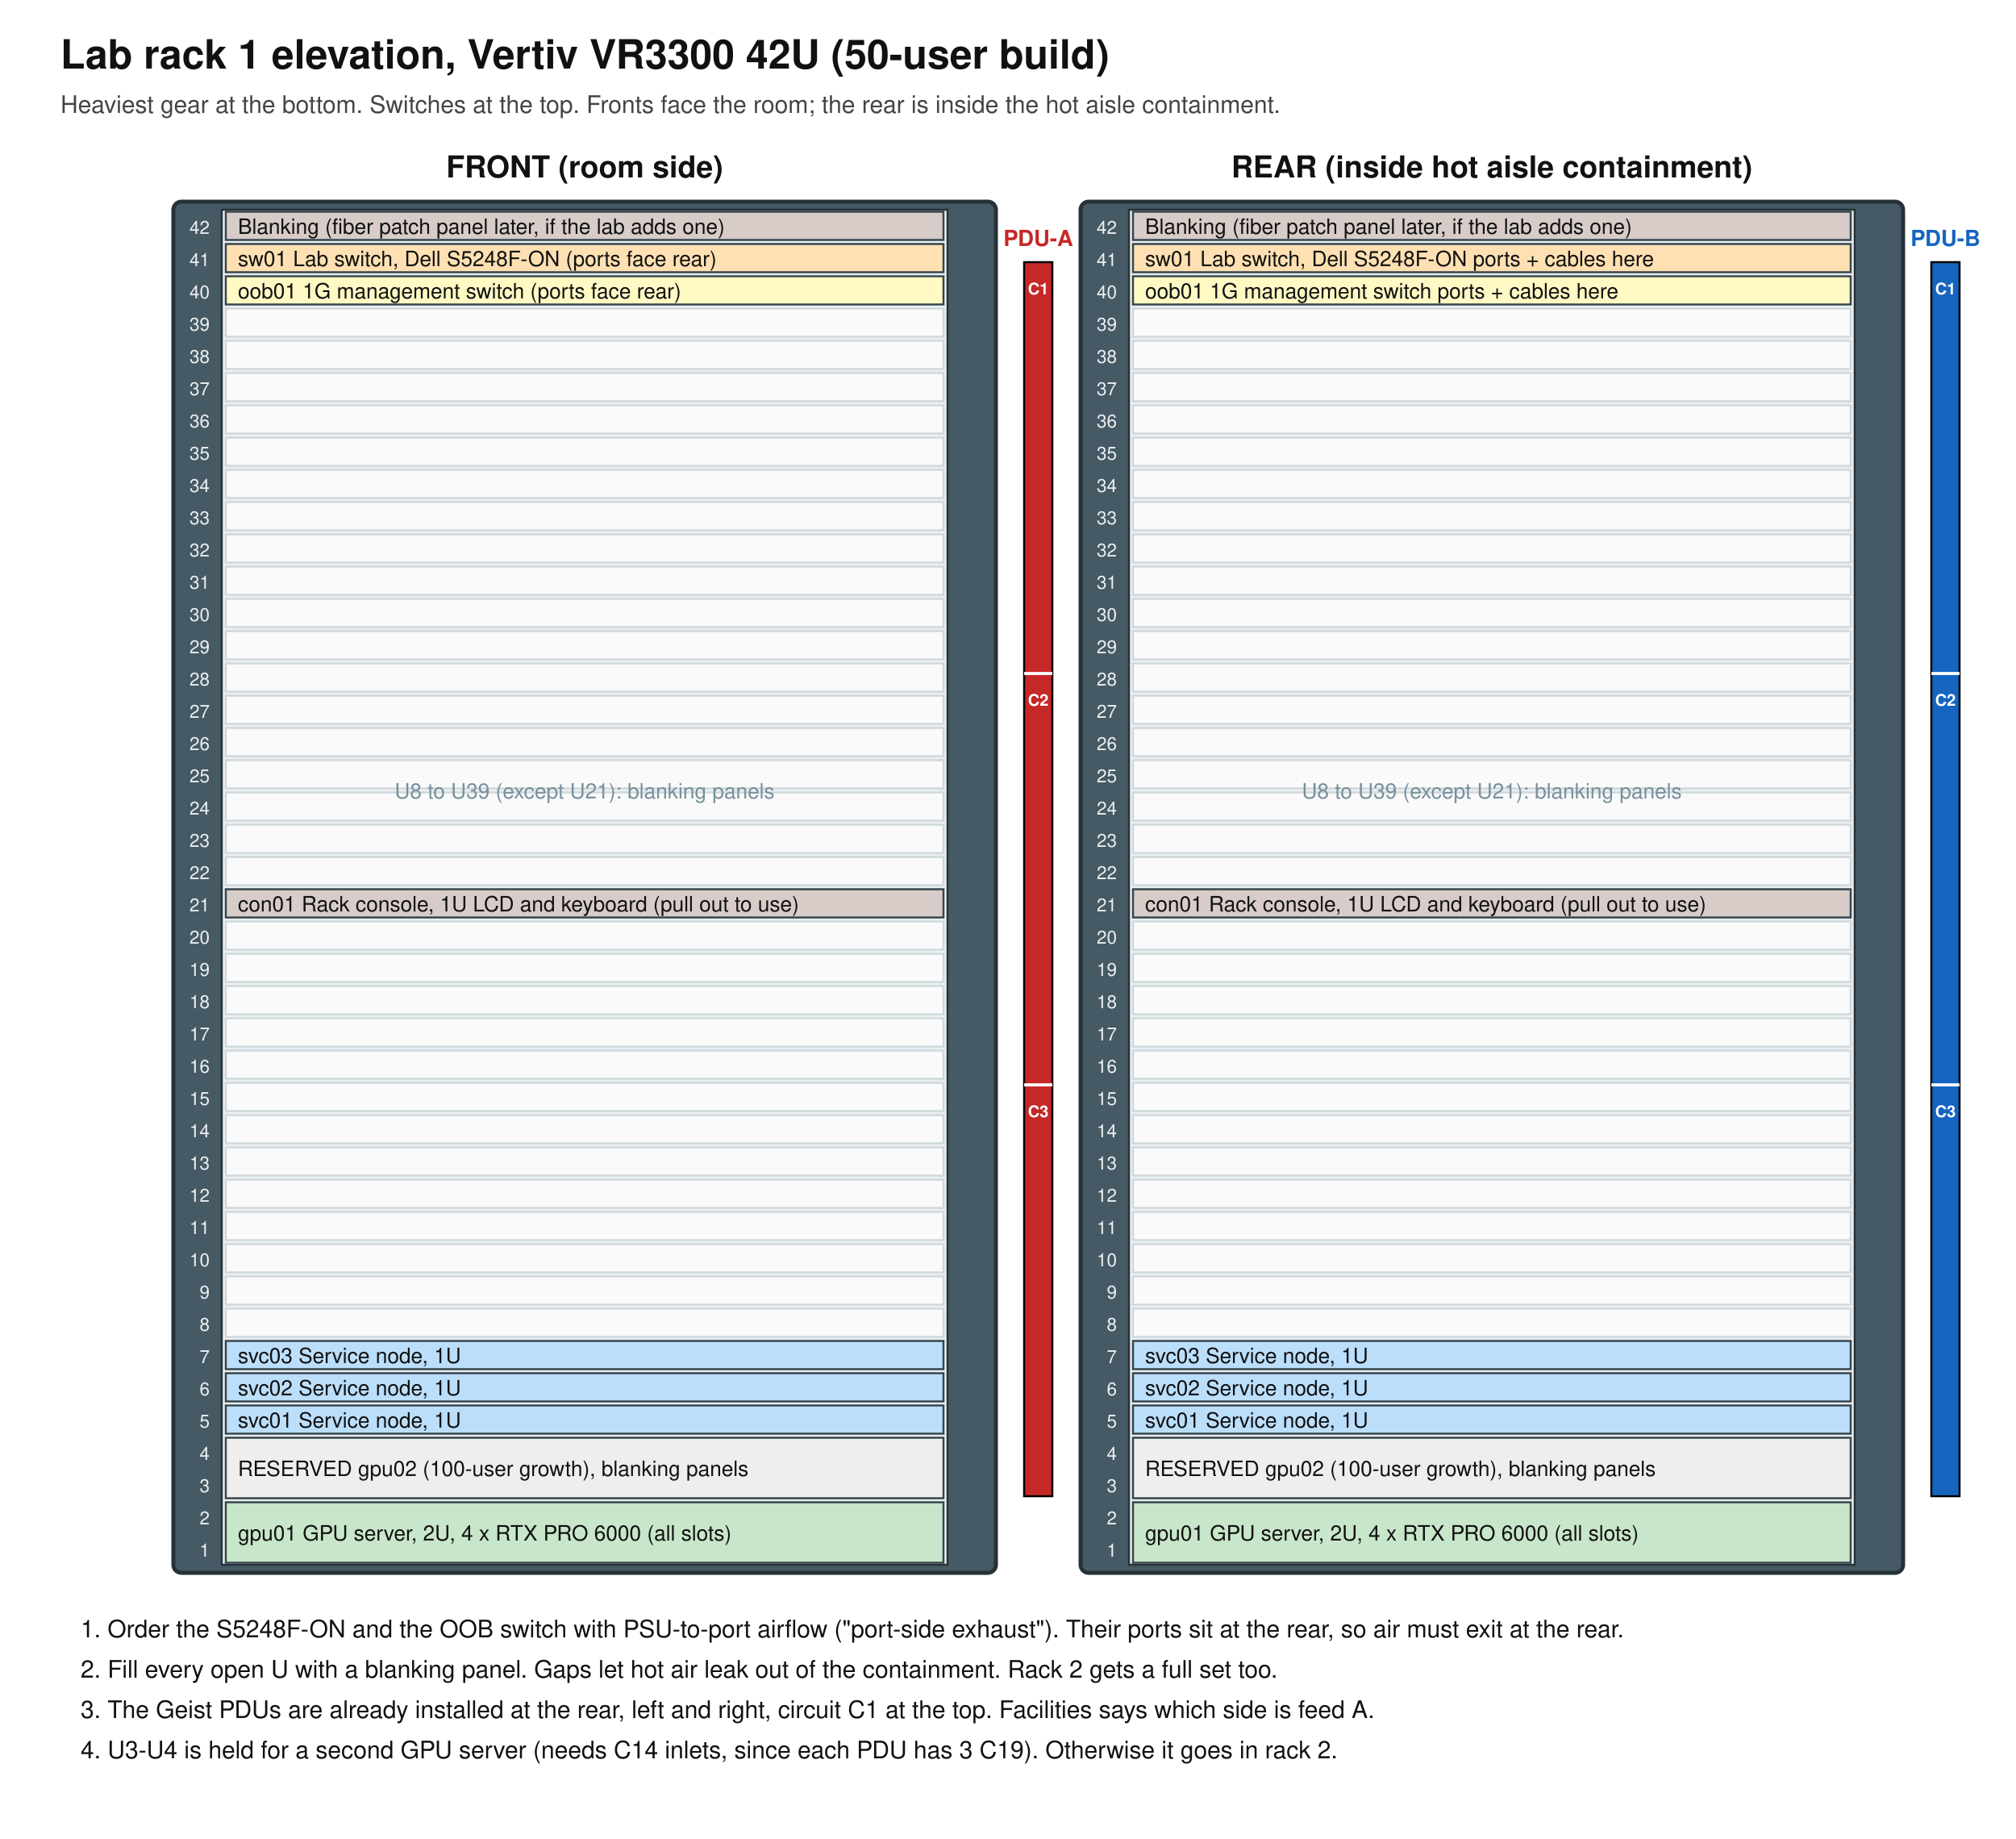
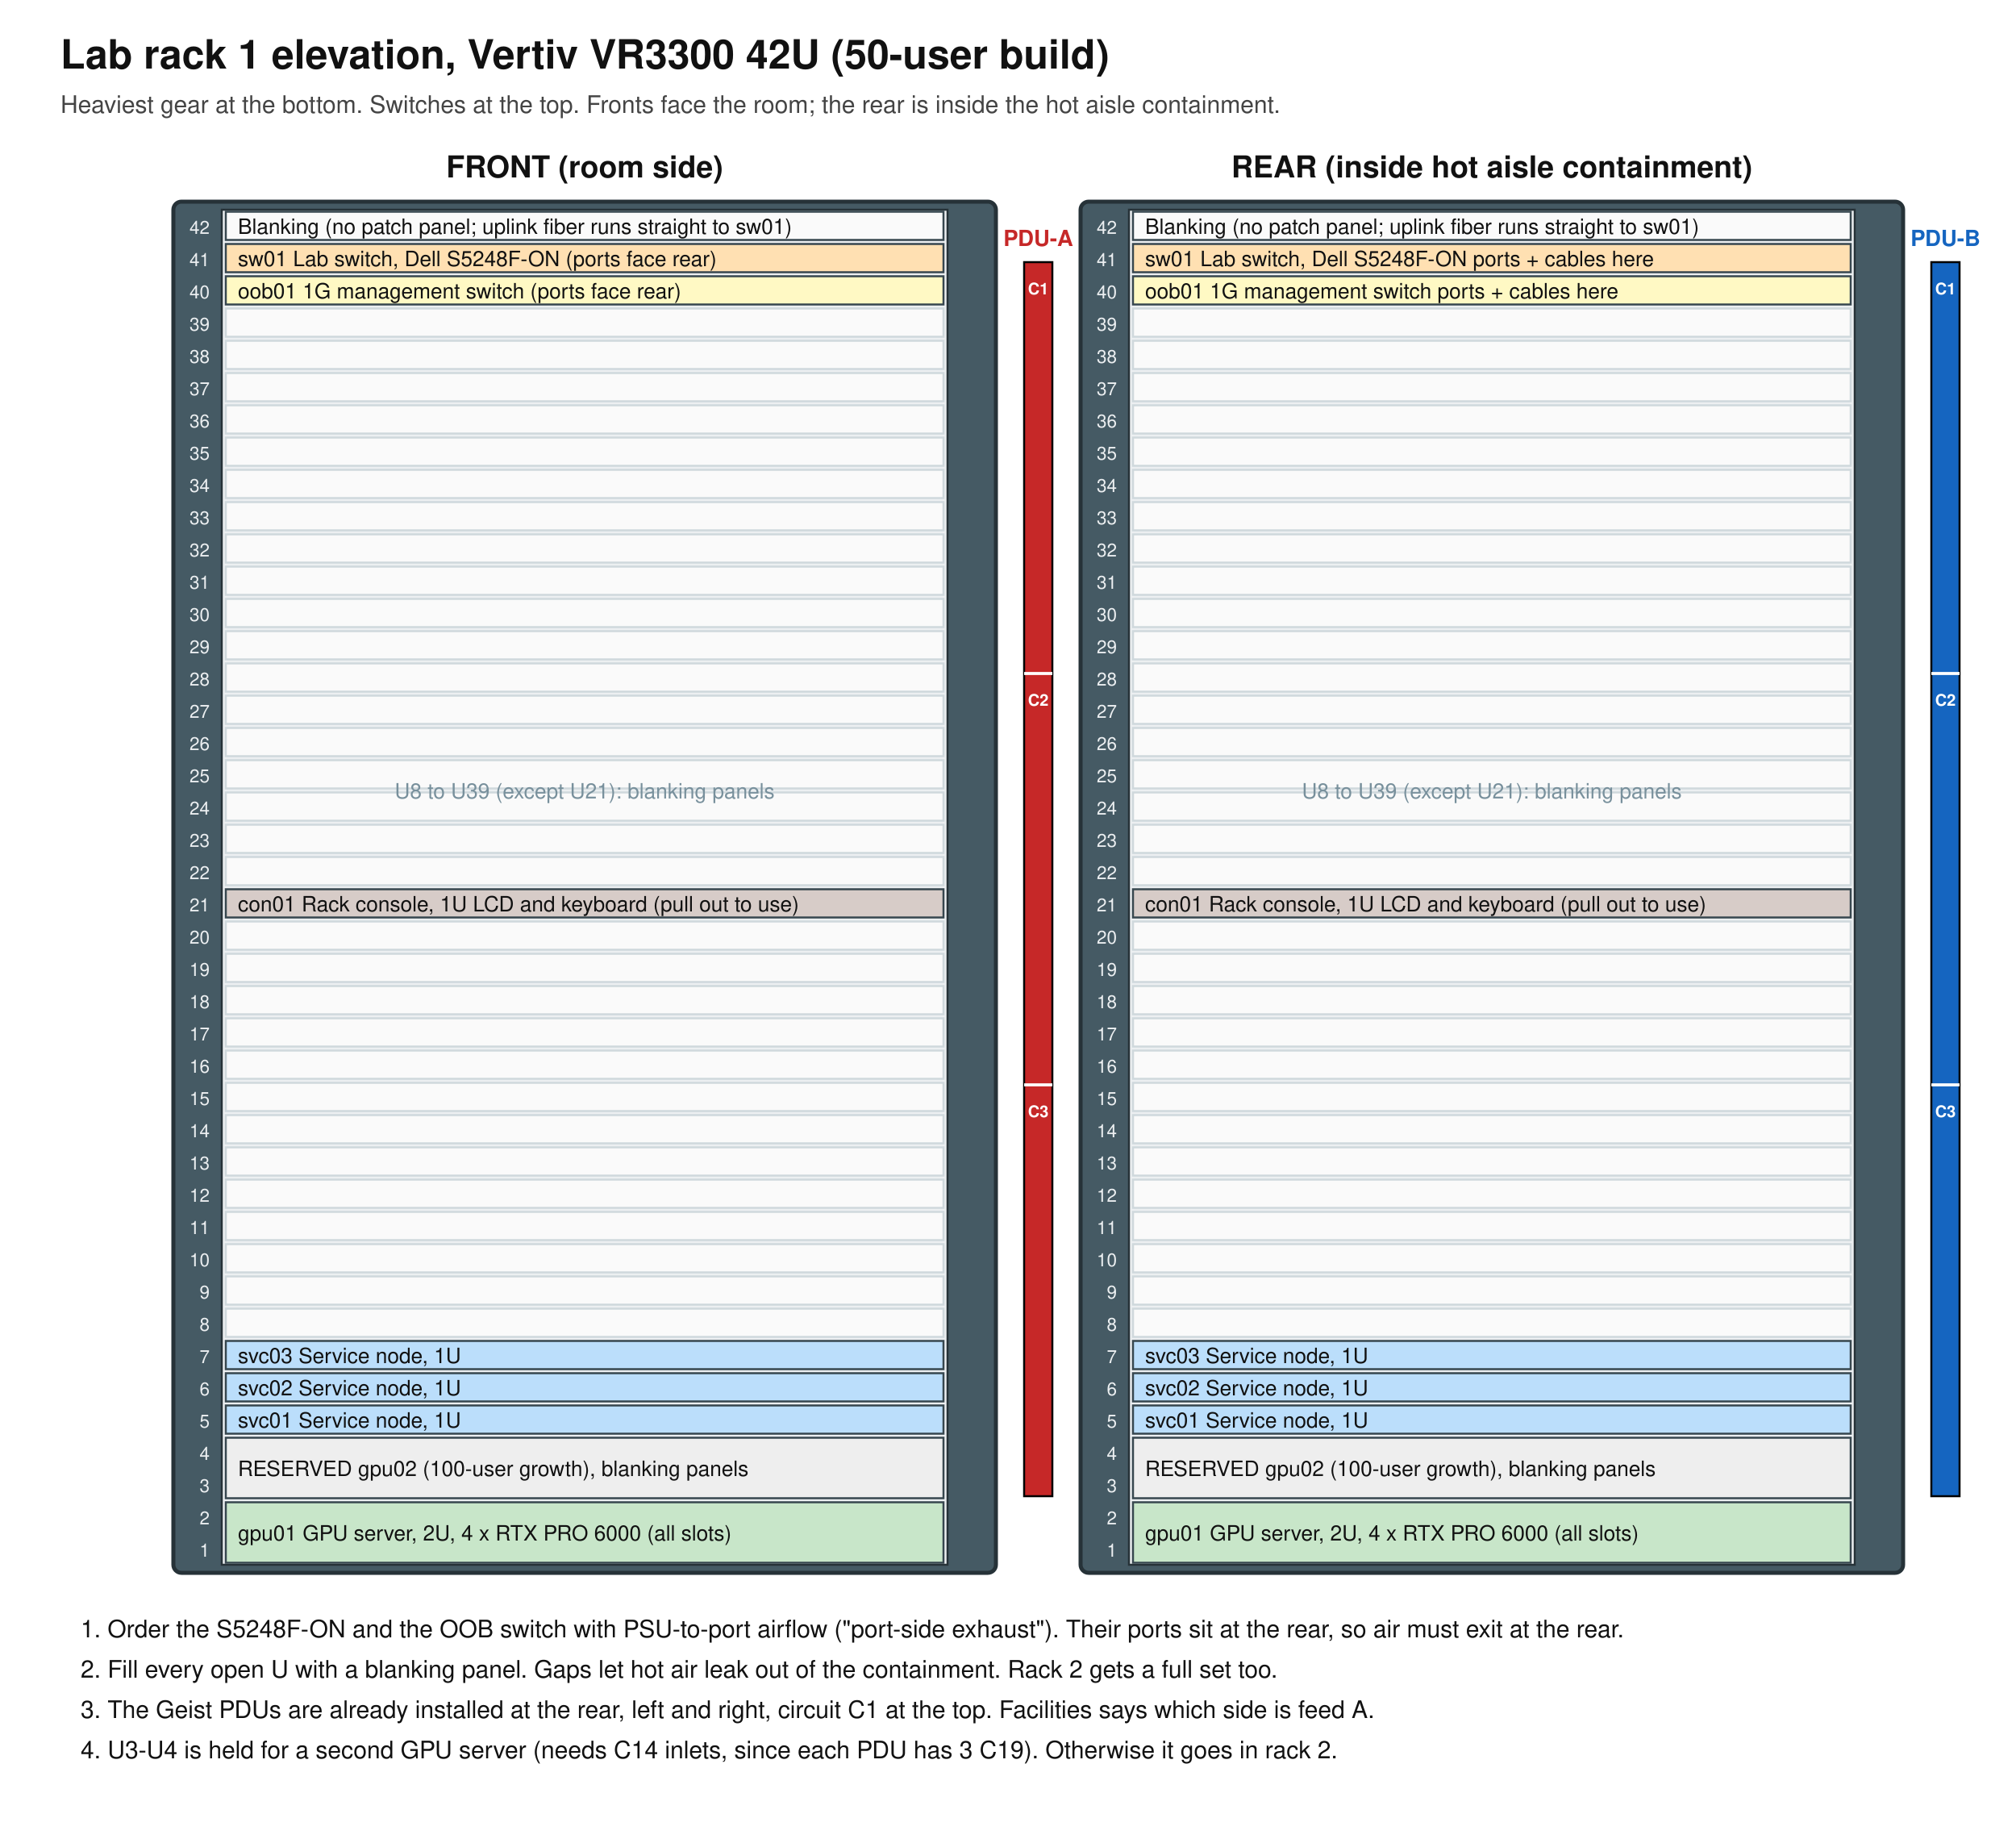
<svg xmlns="http://www.w3.org/2000/svg" viewBox="0 0 1000 912" width="1000" height="912" font-family="Helvetica, Arial, sans-serif">
  <rect width="1000" height="912" fill="#ffffff" />
  <text x="30" y="34" font-size="20" text-anchor="start" font-weight="bold" fill="#111">Lab rack 1 elevation, Vertiv VR3300 42U (50-user build)</text>
  <text x="30" y="56" font-size="12" text-anchor="start" font-weight="normal" fill="#444">Heaviest gear at the bottom. Switches at the top. Fronts face the room; the rear is inside the hot aisle containment.</text>
  <text x="290.0" y="88" font-size="15" text-anchor="middle" font-weight="bold" fill="#111">FRONT (room side)</text>
  <rect x="86" y="100" width="408" height="680" fill="#455a64" stroke="#263238" stroke-width="2" rx="4" />
  <rect x="110" y="104" width="360" height="672" fill="#eceff1" stroke="#263238" stroke-width="1" rx="0" />
-   <rect x="112" y="105" width="356" height="14" fill="#d7ccc8" stroke="#37474f" stroke-width="1" rx="0" />
-   <text x="118" y="116.0" font-size="10.5" text-anchor="start" font-weight="normal" fill="#111">Blanking (fiber patch panel later, if the lab adds one)</text>
+   <rect x="112" y="105" width="356" height="14" fill="#fafafa" stroke="#37474f" stroke-width="1" rx="0" />
+   <text x="118" y="116.0" font-size="10.5" text-anchor="start" font-weight="normal" fill="#111">Blanking (no patch panel; uplink fiber runs straight to sw01)</text>
  <rect x="112" y="121" width="356" height="14" fill="#ffe0b2" stroke="#37474f" stroke-width="1" rx="0" />
  <text x="118" y="132.0" font-size="10.5" text-anchor="start" font-weight="normal" fill="#111">sw01  Lab switch, Dell S5248F-ON (ports face rear)</text>
  <rect x="112" y="137" width="356" height="14" fill="#fff9c4" stroke="#37474f" stroke-width="1" rx="0" />
  <text x="118" y="148.0" font-size="10.5" text-anchor="start" font-weight="normal" fill="#111">oob01  1G management switch (ports face rear)</text>
  <rect x="112" y="441" width="356" height="14" fill="#d7ccc8" stroke="#37474f" stroke-width="1" rx="0" />
  <text x="118" y="452.0" font-size="10.5" text-anchor="start" font-weight="normal" fill="#111">con01  Rack console, 1U LCD and keyboard (pull out to use)</text>
  <rect x="112" y="665" width="356" height="14" fill="#bbdefb" stroke="#37474f" stroke-width="1" rx="0" />
  <text x="118" y="676.0" font-size="10.5" text-anchor="start" font-weight="normal" fill="#111">svc03  Service node, 1U</text>
  <rect x="112" y="681" width="356" height="14" fill="#bbdefb" stroke="#37474f" stroke-width="1" rx="0" />
  <text x="118" y="692.0" font-size="10.5" text-anchor="start" font-weight="normal" fill="#111">svc02  Service node, 1U</text>
  <rect x="112" y="697" width="356" height="14" fill="#bbdefb" stroke="#37474f" stroke-width="1" rx="0" />
  <text x="118" y="708.0" font-size="10.5" text-anchor="start" font-weight="normal" fill="#111">svc01  Service node, 1U</text>
  <rect x="112" y="713" width="356" height="30" fill="#eeeeee" stroke="#37474f" stroke-width="1" rx="0" />
  <text x="118" y="732.0" font-size="10.5" text-anchor="start" font-weight="normal" fill="#111">RESERVED gpu02 (100-user growth), blanking panels</text>
  <rect x="112" y="745" width="356" height="30" fill="#c8e6c9" stroke="#37474f" stroke-width="1" rx="0" />
  <text x="118" y="764.0" font-size="10.5" text-anchor="start" font-weight="normal" fill="#111">gpu01  GPU server, 2U, 4 x RTX PRO 6000 (all slots)</text>
  <text x="104" y="772" font-size="9" text-anchor="end" font-weight="normal" fill="#eceff1">1</text>
  <text x="104" y="756" font-size="9" text-anchor="end" font-weight="normal" fill="#eceff1">2</text>
  <text x="104" y="740" font-size="9" text-anchor="end" font-weight="normal" fill="#eceff1">3</text>
  <text x="104" y="724" font-size="9" text-anchor="end" font-weight="normal" fill="#eceff1">4</text>
  <text x="104" y="708" font-size="9" text-anchor="end" font-weight="normal" fill="#eceff1">5</text>
  <text x="104" y="692" font-size="9" text-anchor="end" font-weight="normal" fill="#eceff1">6</text>
  <text x="104" y="676" font-size="9" text-anchor="end" font-weight="normal" fill="#eceff1">7</text>
  <rect x="112" y="649" width="356" height="14" fill="#fafafa" stroke="#cfd8dc" stroke-width="1" rx="0" />
  <text x="104" y="660" font-size="9" text-anchor="end" font-weight="normal" fill="#eceff1">8</text>
  <rect x="112" y="633" width="356" height="14" fill="#fafafa" stroke="#cfd8dc" stroke-width="1" rx="0" />
  <text x="104" y="644" font-size="9" text-anchor="end" font-weight="normal" fill="#eceff1">9</text>
  <rect x="112" y="617" width="356" height="14" fill="#fafafa" stroke="#cfd8dc" stroke-width="1" rx="0" />
  <text x="104" y="628" font-size="9" text-anchor="end" font-weight="normal" fill="#eceff1">10</text>
  <rect x="112" y="601" width="356" height="14" fill="#fafafa" stroke="#cfd8dc" stroke-width="1" rx="0" />
  <text x="104" y="612" font-size="9" text-anchor="end" font-weight="normal" fill="#eceff1">11</text>
  <rect x="112" y="585" width="356" height="14" fill="#fafafa" stroke="#cfd8dc" stroke-width="1" rx="0" />
  <text x="104" y="596" font-size="9" text-anchor="end" font-weight="normal" fill="#eceff1">12</text>
  <rect x="112" y="569" width="356" height="14" fill="#fafafa" stroke="#cfd8dc" stroke-width="1" rx="0" />
  <text x="104" y="580" font-size="9" text-anchor="end" font-weight="normal" fill="#eceff1">13</text>
  <rect x="112" y="553" width="356" height="14" fill="#fafafa" stroke="#cfd8dc" stroke-width="1" rx="0" />
  <text x="104" y="564" font-size="9" text-anchor="end" font-weight="normal" fill="#eceff1">14</text>
  <rect x="112" y="537" width="356" height="14" fill="#fafafa" stroke="#cfd8dc" stroke-width="1" rx="0" />
  <text x="104" y="548" font-size="9" text-anchor="end" font-weight="normal" fill="#eceff1">15</text>
  <rect x="112" y="521" width="356" height="14" fill="#fafafa" stroke="#cfd8dc" stroke-width="1" rx="0" />
  <text x="104" y="532" font-size="9" text-anchor="end" font-weight="normal" fill="#eceff1">16</text>
  <rect x="112" y="505" width="356" height="14" fill="#fafafa" stroke="#cfd8dc" stroke-width="1" rx="0" />
  <text x="104" y="516" font-size="9" text-anchor="end" font-weight="normal" fill="#eceff1">17</text>
  <rect x="112" y="489" width="356" height="14" fill="#fafafa" stroke="#cfd8dc" stroke-width="1" rx="0" />
  <text x="104" y="500" font-size="9" text-anchor="end" font-weight="normal" fill="#eceff1">18</text>
  <rect x="112" y="473" width="356" height="14" fill="#fafafa" stroke="#cfd8dc" stroke-width="1" rx="0" />
  <text x="104" y="484" font-size="9" text-anchor="end" font-weight="normal" fill="#eceff1">19</text>
  <rect x="112" y="457" width="356" height="14" fill="#fafafa" stroke="#cfd8dc" stroke-width="1" rx="0" />
  <text x="104" y="468" font-size="9" text-anchor="end" font-weight="normal" fill="#eceff1">20</text>
  <text x="104" y="452" font-size="9" text-anchor="end" font-weight="normal" fill="#eceff1">21</text>
  <rect x="112" y="425" width="356" height="14" fill="#fafafa" stroke="#cfd8dc" stroke-width="1" rx="0" />
  <text x="104" y="436" font-size="9" text-anchor="end" font-weight="normal" fill="#eceff1">22</text>
  <rect x="112" y="409" width="356" height="14" fill="#fafafa" stroke="#cfd8dc" stroke-width="1" rx="0" />
  <text x="104" y="420" font-size="9" text-anchor="end" font-weight="normal" fill="#eceff1">23</text>
  <rect x="112" y="393" width="356" height="14" fill="#fafafa" stroke="#cfd8dc" stroke-width="1" rx="0" />
  <text x="104" y="404" font-size="9" text-anchor="end" font-weight="normal" fill="#eceff1">24</text>
  <rect x="112" y="377" width="356" height="14" fill="#fafafa" stroke="#cfd8dc" stroke-width="1" rx="0" />
  <text x="104" y="388" font-size="9" text-anchor="end" font-weight="normal" fill="#eceff1">25</text>
  <rect x="112" y="361" width="356" height="14" fill="#fafafa" stroke="#cfd8dc" stroke-width="1" rx="0" />
  <text x="104" y="372" font-size="9" text-anchor="end" font-weight="normal" fill="#eceff1">26</text>
  <rect x="112" y="345" width="356" height="14" fill="#fafafa" stroke="#cfd8dc" stroke-width="1" rx="0" />
  <text x="104" y="356" font-size="9" text-anchor="end" font-weight="normal" fill="#eceff1">27</text>
  <rect x="112" y="329" width="356" height="14" fill="#fafafa" stroke="#cfd8dc" stroke-width="1" rx="0" />
  <text x="104" y="340" font-size="9" text-anchor="end" font-weight="normal" fill="#eceff1">28</text>
  <rect x="112" y="313" width="356" height="14" fill="#fafafa" stroke="#cfd8dc" stroke-width="1" rx="0" />
  <text x="104" y="324" font-size="9" text-anchor="end" font-weight="normal" fill="#eceff1">29</text>
  <rect x="112" y="297" width="356" height="14" fill="#fafafa" stroke="#cfd8dc" stroke-width="1" rx="0" />
  <text x="104" y="308" font-size="9" text-anchor="end" font-weight="normal" fill="#eceff1">30</text>
  <rect x="112" y="281" width="356" height="14" fill="#fafafa" stroke="#cfd8dc" stroke-width="1" rx="0" />
  <text x="104" y="292" font-size="9" text-anchor="end" font-weight="normal" fill="#eceff1">31</text>
  <rect x="112" y="265" width="356" height="14" fill="#fafafa" stroke="#cfd8dc" stroke-width="1" rx="0" />
  <text x="104" y="276" font-size="9" text-anchor="end" font-weight="normal" fill="#eceff1">32</text>
  <rect x="112" y="249" width="356" height="14" fill="#fafafa" stroke="#cfd8dc" stroke-width="1" rx="0" />
  <text x="104" y="260" font-size="9" text-anchor="end" font-weight="normal" fill="#eceff1">33</text>
  <rect x="112" y="233" width="356" height="14" fill="#fafafa" stroke="#cfd8dc" stroke-width="1" rx="0" />
  <text x="104" y="244" font-size="9" text-anchor="end" font-weight="normal" fill="#eceff1">34</text>
  <rect x="112" y="217" width="356" height="14" fill="#fafafa" stroke="#cfd8dc" stroke-width="1" rx="0" />
  <text x="104" y="228" font-size="9" text-anchor="end" font-weight="normal" fill="#eceff1">35</text>
  <rect x="112" y="201" width="356" height="14" fill="#fafafa" stroke="#cfd8dc" stroke-width="1" rx="0" />
  <text x="104" y="212" font-size="9" text-anchor="end" font-weight="normal" fill="#eceff1">36</text>
  <rect x="112" y="185" width="356" height="14" fill="#fafafa" stroke="#cfd8dc" stroke-width="1" rx="0" />
  <text x="104" y="196" font-size="9" text-anchor="end" font-weight="normal" fill="#eceff1">37</text>
  <rect x="112" y="169" width="356" height="14" fill="#fafafa" stroke="#cfd8dc" stroke-width="1" rx="0" />
  <text x="104" y="180" font-size="9" text-anchor="end" font-weight="normal" fill="#eceff1">38</text>
  <rect x="112" y="153" width="356" height="14" fill="#fafafa" stroke="#cfd8dc" stroke-width="1" rx="0" />
  <text x="104" y="164" font-size="9" text-anchor="end" font-weight="normal" fill="#eceff1">39</text>
  <text x="104" y="148" font-size="9" text-anchor="end" font-weight="normal" fill="#eceff1">40</text>
  <text x="104" y="132" font-size="9" text-anchor="end" font-weight="normal" fill="#eceff1">41</text>
  <text x="104" y="116" font-size="9" text-anchor="end" font-weight="normal" fill="#eceff1">42</text>
  <text x="290.0" y="396" font-size="10.5" text-anchor="middle" font-weight="normal" fill="#78909c">U8 to U39 (except U21): blanking panels</text>
  <text x="740.0" y="88" font-size="15" text-anchor="middle" font-weight="bold" fill="#111">REAR (inside hot aisle containment)</text>
  <rect x="536" y="100" width="408" height="680" fill="#455a64" stroke="#263238" stroke-width="2" rx="4" />
  <rect x="560" y="104" width="360" height="672" fill="#eceff1" stroke="#263238" stroke-width="1" rx="0" />
-   <rect x="562" y="105" width="356" height="14" fill="#d7ccc8" stroke="#37474f" stroke-width="1" rx="0" />
-   <text x="568" y="116.0" font-size="10.5" text-anchor="start" font-weight="normal" fill="#111">Blanking (fiber patch panel later, if the lab adds one)</text>
+   <rect x="562" y="105" width="356" height="14" fill="#fafafa" stroke="#37474f" stroke-width="1" rx="0" />
+   <text x="568" y="116.0" font-size="10.5" text-anchor="start" font-weight="normal" fill="#111">Blanking (no patch panel; uplink fiber runs straight to sw01)</text>
  <rect x="562" y="121" width="356" height="14" fill="#ffe0b2" stroke="#37474f" stroke-width="1" rx="0" />
  <text x="568" y="132.0" font-size="10.5" text-anchor="start" font-weight="normal" fill="#111">sw01  Lab switch, Dell S5248F-ON ports + cables here</text>
  <rect x="562" y="137" width="356" height="14" fill="#fff9c4" stroke="#37474f" stroke-width="1" rx="0" />
  <text x="568" y="148.0" font-size="10.5" text-anchor="start" font-weight="normal" fill="#111">oob01  1G management switch ports + cables here</text>
  <rect x="562" y="441" width="356" height="14" fill="#d7ccc8" stroke="#37474f" stroke-width="1" rx="0" />
  <text x="568" y="452.0" font-size="10.5" text-anchor="start" font-weight="normal" fill="#111">con01  Rack console, 1U LCD and keyboard (pull out to use)</text>
  <rect x="562" y="665" width="356" height="14" fill="#bbdefb" stroke="#37474f" stroke-width="1" rx="0" />
  <text x="568" y="676.0" font-size="10.5" text-anchor="start" font-weight="normal" fill="#111">svc03  Service node, 1U</text>
  <rect x="562" y="681" width="356" height="14" fill="#bbdefb" stroke="#37474f" stroke-width="1" rx="0" />
  <text x="568" y="692.0" font-size="10.5" text-anchor="start" font-weight="normal" fill="#111">svc02  Service node, 1U</text>
  <rect x="562" y="697" width="356" height="14" fill="#bbdefb" stroke="#37474f" stroke-width="1" rx="0" />
  <text x="568" y="708.0" font-size="10.5" text-anchor="start" font-weight="normal" fill="#111">svc01  Service node, 1U</text>
  <rect x="562" y="713" width="356" height="30" fill="#eeeeee" stroke="#37474f" stroke-width="1" rx="0" />
  <text x="568" y="732.0" font-size="10.5" text-anchor="start" font-weight="normal" fill="#111">RESERVED gpu02 (100-user growth), blanking panels</text>
  <rect x="562" y="745" width="356" height="30" fill="#c8e6c9" stroke="#37474f" stroke-width="1" rx="0" />
  <text x="568" y="764.0" font-size="10.5" text-anchor="start" font-weight="normal" fill="#111">gpu01  GPU server, 2U, 4 x RTX PRO 6000 (all slots)</text>
  <text x="554" y="772" font-size="9" text-anchor="end" font-weight="normal" fill="#eceff1">1</text>
  <text x="554" y="756" font-size="9" text-anchor="end" font-weight="normal" fill="#eceff1">2</text>
  <text x="554" y="740" font-size="9" text-anchor="end" font-weight="normal" fill="#eceff1">3</text>
  <text x="554" y="724" font-size="9" text-anchor="end" font-weight="normal" fill="#eceff1">4</text>
  <text x="554" y="708" font-size="9" text-anchor="end" font-weight="normal" fill="#eceff1">5</text>
  <text x="554" y="692" font-size="9" text-anchor="end" font-weight="normal" fill="#eceff1">6</text>
  <text x="554" y="676" font-size="9" text-anchor="end" font-weight="normal" fill="#eceff1">7</text>
  <rect x="562" y="649" width="356" height="14" fill="#fafafa" stroke="#cfd8dc" stroke-width="1" rx="0" />
  <text x="554" y="660" font-size="9" text-anchor="end" font-weight="normal" fill="#eceff1">8</text>
  <rect x="562" y="633" width="356" height="14" fill="#fafafa" stroke="#cfd8dc" stroke-width="1" rx="0" />
  <text x="554" y="644" font-size="9" text-anchor="end" font-weight="normal" fill="#eceff1">9</text>
  <rect x="562" y="617" width="356" height="14" fill="#fafafa" stroke="#cfd8dc" stroke-width="1" rx="0" />
  <text x="554" y="628" font-size="9" text-anchor="end" font-weight="normal" fill="#eceff1">10</text>
  <rect x="562" y="601" width="356" height="14" fill="#fafafa" stroke="#cfd8dc" stroke-width="1" rx="0" />
  <text x="554" y="612" font-size="9" text-anchor="end" font-weight="normal" fill="#eceff1">11</text>
  <rect x="562" y="585" width="356" height="14" fill="#fafafa" stroke="#cfd8dc" stroke-width="1" rx="0" />
  <text x="554" y="596" font-size="9" text-anchor="end" font-weight="normal" fill="#eceff1">12</text>
  <rect x="562" y="569" width="356" height="14" fill="#fafafa" stroke="#cfd8dc" stroke-width="1" rx="0" />
  <text x="554" y="580" font-size="9" text-anchor="end" font-weight="normal" fill="#eceff1">13</text>
  <rect x="562" y="553" width="356" height="14" fill="#fafafa" stroke="#cfd8dc" stroke-width="1" rx="0" />
  <text x="554" y="564" font-size="9" text-anchor="end" font-weight="normal" fill="#eceff1">14</text>
  <rect x="562" y="537" width="356" height="14" fill="#fafafa" stroke="#cfd8dc" stroke-width="1" rx="0" />
  <text x="554" y="548" font-size="9" text-anchor="end" font-weight="normal" fill="#eceff1">15</text>
  <rect x="562" y="521" width="356" height="14" fill="#fafafa" stroke="#cfd8dc" stroke-width="1" rx="0" />
  <text x="554" y="532" font-size="9" text-anchor="end" font-weight="normal" fill="#eceff1">16</text>
  <rect x="562" y="505" width="356" height="14" fill="#fafafa" stroke="#cfd8dc" stroke-width="1" rx="0" />
  <text x="554" y="516" font-size="9" text-anchor="end" font-weight="normal" fill="#eceff1">17</text>
  <rect x="562" y="489" width="356" height="14" fill="#fafafa" stroke="#cfd8dc" stroke-width="1" rx="0" />
  <text x="554" y="500" font-size="9" text-anchor="end" font-weight="normal" fill="#eceff1">18</text>
  <rect x="562" y="473" width="356" height="14" fill="#fafafa" stroke="#cfd8dc" stroke-width="1" rx="0" />
  <text x="554" y="484" font-size="9" text-anchor="end" font-weight="normal" fill="#eceff1">19</text>
  <rect x="562" y="457" width="356" height="14" fill="#fafafa" stroke="#cfd8dc" stroke-width="1" rx="0" />
  <text x="554" y="468" font-size="9" text-anchor="end" font-weight="normal" fill="#eceff1">20</text>
  <text x="554" y="452" font-size="9" text-anchor="end" font-weight="normal" fill="#eceff1">21</text>
  <rect x="562" y="425" width="356" height="14" fill="#fafafa" stroke="#cfd8dc" stroke-width="1" rx="0" />
  <text x="554" y="436" font-size="9" text-anchor="end" font-weight="normal" fill="#eceff1">22</text>
  <rect x="562" y="409" width="356" height="14" fill="#fafafa" stroke="#cfd8dc" stroke-width="1" rx="0" />
  <text x="554" y="420" font-size="9" text-anchor="end" font-weight="normal" fill="#eceff1">23</text>
  <rect x="562" y="393" width="356" height="14" fill="#fafafa" stroke="#cfd8dc" stroke-width="1" rx="0" />
  <text x="554" y="404" font-size="9" text-anchor="end" font-weight="normal" fill="#eceff1">24</text>
  <rect x="562" y="377" width="356" height="14" fill="#fafafa" stroke="#cfd8dc" stroke-width="1" rx="0" />
  <text x="554" y="388" font-size="9" text-anchor="end" font-weight="normal" fill="#eceff1">25</text>
  <rect x="562" y="361" width="356" height="14" fill="#fafafa" stroke="#cfd8dc" stroke-width="1" rx="0" />
  <text x="554" y="372" font-size="9" text-anchor="end" font-weight="normal" fill="#eceff1">26</text>
  <rect x="562" y="345" width="356" height="14" fill="#fafafa" stroke="#cfd8dc" stroke-width="1" rx="0" />
  <text x="554" y="356" font-size="9" text-anchor="end" font-weight="normal" fill="#eceff1">27</text>
  <rect x="562" y="329" width="356" height="14" fill="#fafafa" stroke="#cfd8dc" stroke-width="1" rx="0" />
  <text x="554" y="340" font-size="9" text-anchor="end" font-weight="normal" fill="#eceff1">28</text>
  <rect x="562" y="313" width="356" height="14" fill="#fafafa" stroke="#cfd8dc" stroke-width="1" rx="0" />
  <text x="554" y="324" font-size="9" text-anchor="end" font-weight="normal" fill="#eceff1">29</text>
  <rect x="562" y="297" width="356" height="14" fill="#fafafa" stroke="#cfd8dc" stroke-width="1" rx="0" />
  <text x="554" y="308" font-size="9" text-anchor="end" font-weight="normal" fill="#eceff1">30</text>
  <rect x="562" y="281" width="356" height="14" fill="#fafafa" stroke="#cfd8dc" stroke-width="1" rx="0" />
  <text x="554" y="292" font-size="9" text-anchor="end" font-weight="normal" fill="#eceff1">31</text>
  <rect x="562" y="265" width="356" height="14" fill="#fafafa" stroke="#cfd8dc" stroke-width="1" rx="0" />
  <text x="554" y="276" font-size="9" text-anchor="end" font-weight="normal" fill="#eceff1">32</text>
  <rect x="562" y="249" width="356" height="14" fill="#fafafa" stroke="#cfd8dc" stroke-width="1" rx="0" />
  <text x="554" y="260" font-size="9" text-anchor="end" font-weight="normal" fill="#eceff1">33</text>
  <rect x="562" y="233" width="356" height="14" fill="#fafafa" stroke="#cfd8dc" stroke-width="1" rx="0" />
  <text x="554" y="244" font-size="9" text-anchor="end" font-weight="normal" fill="#eceff1">34</text>
  <rect x="562" y="217" width="356" height="14" fill="#fafafa" stroke="#cfd8dc" stroke-width="1" rx="0" />
  <text x="554" y="228" font-size="9" text-anchor="end" font-weight="normal" fill="#eceff1">35</text>
  <rect x="562" y="201" width="356" height="14" fill="#fafafa" stroke="#cfd8dc" stroke-width="1" rx="0" />
  <text x="554" y="212" font-size="9" text-anchor="end" font-weight="normal" fill="#eceff1">36</text>
  <rect x="562" y="185" width="356" height="14" fill="#fafafa" stroke="#cfd8dc" stroke-width="1" rx="0" />
  <text x="554" y="196" font-size="9" text-anchor="end" font-weight="normal" fill="#eceff1">37</text>
  <rect x="562" y="169" width="356" height="14" fill="#fafafa" stroke="#cfd8dc" stroke-width="1" rx="0" />
  <text x="554" y="180" font-size="9" text-anchor="end" font-weight="normal" fill="#eceff1">38</text>
  <rect x="562" y="153" width="356" height="14" fill="#fafafa" stroke="#cfd8dc" stroke-width="1" rx="0" />
  <text x="554" y="164" font-size="9" text-anchor="end" font-weight="normal" fill="#eceff1">39</text>
  <text x="554" y="148" font-size="9" text-anchor="end" font-weight="normal" fill="#eceff1">40</text>
  <text x="554" y="132" font-size="9" text-anchor="end" font-weight="normal" fill="#eceff1">41</text>
  <text x="554" y="116" font-size="9" text-anchor="end" font-weight="normal" fill="#eceff1">42</text>
  <text x="740.0" y="396" font-size="10.5" text-anchor="middle" font-weight="normal" fill="#78909c">U8 to U39 (except U21): blanking panels</text>
  <rect x="508" y="130" width="14" height="612" fill="#c62828" stroke="#000" stroke-width="1" rx="0" />
  <rect x="958" y="130" width="14" height="612" fill="#1565c0" stroke="#000" stroke-width="1" rx="0" />
  <text x="515" y="122" font-size="11" text-anchor="middle" font-weight="bold" fill="#c62828">PDU-A</text>
  <text x="965" y="122" font-size="11" text-anchor="middle" font-weight="bold" fill="#1565c0">PDU-B</text>
  <text x="515" y="146.0" font-size="8" text-anchor="middle" font-weight="bold" fill="#ffffff">C1</text>
  <line x1="508" y1="334.0" x2="522" y2="334.0" stroke="#ffffff" stroke-width="1.5" />
  <text x="515" y="350.0" font-size="8" text-anchor="middle" font-weight="bold" fill="#ffffff">C2</text>
  <line x1="508" y1="538.0" x2="522" y2="538.0" stroke="#ffffff" stroke-width="1.5" />
  <text x="515" y="554.0" font-size="8" text-anchor="middle" font-weight="bold" fill="#ffffff">C3</text>
  <text x="965" y="146.0" font-size="8" text-anchor="middle" font-weight="bold" fill="#ffffff">C1</text>
  <line x1="958" y1="334.0" x2="972" y2="334.0" stroke="#ffffff" stroke-width="1.5" />
  <text x="965" y="350.0" font-size="8" text-anchor="middle" font-weight="bold" fill="#ffffff">C2</text>
  <line x1="958" y1="538.0" x2="972" y2="538.0" stroke="#ffffff" stroke-width="1.5" />
  <text x="965" y="554.0" font-size="8" text-anchor="middle" font-weight="bold" fill="#ffffff">C3</text>
  <text x="40" y="812" font-size="12" text-anchor="start" font-weight="normal" fill="#111">1. Order the S5248F-ON and the OOB switch with PSU-to-port airflow ("port-side exhaust"). Their ports sit at the rear, so air must exit at the rear.</text>
  <text x="40" y="832" font-size="12" text-anchor="start" font-weight="normal" fill="#111">2. Fill every open U with a blanking panel. Gaps let hot air leak out of the containment. Rack 2 gets a full set too.</text>
  <text x="40" y="852" font-size="12" text-anchor="start" font-weight="normal" fill="#111">3. The Geist PDUs are already installed at the rear, left and right, circuit C1 at the top. Facilities says which side is feed A.</text>
  <text x="40" y="872" font-size="12" text-anchor="start" font-weight="normal" fill="#111">4. U3-U4 is held for a second GPU server (needs C14 inlets, since each PDU has 3 C19). Otherwise it goes in rack 2.</text>
</svg>
